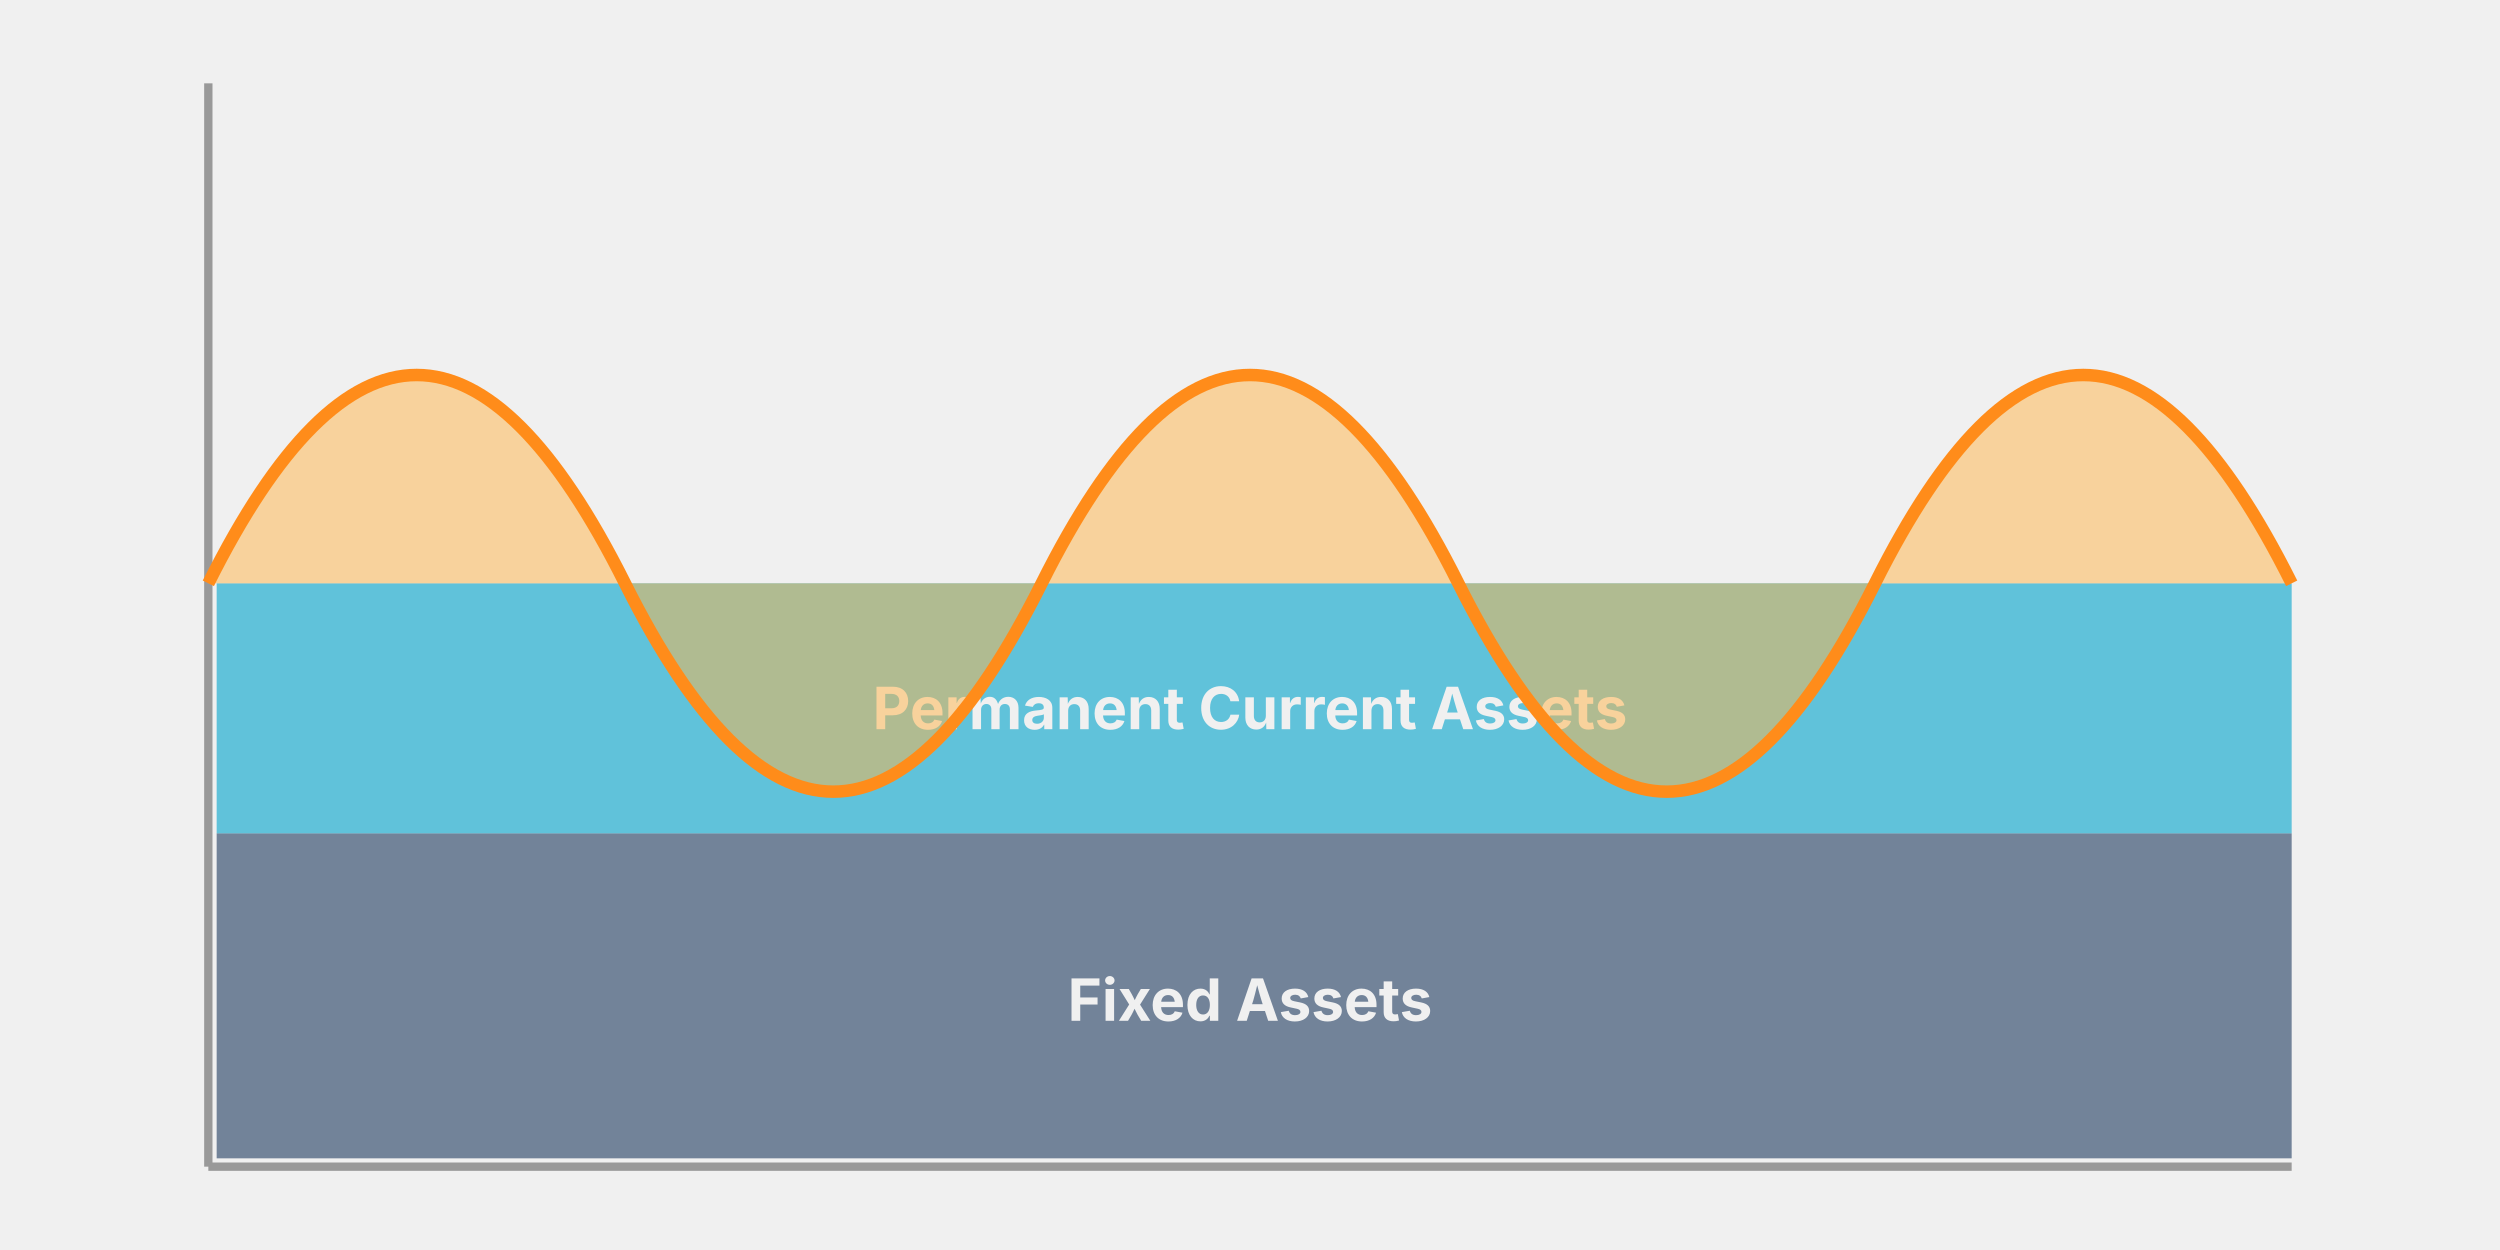
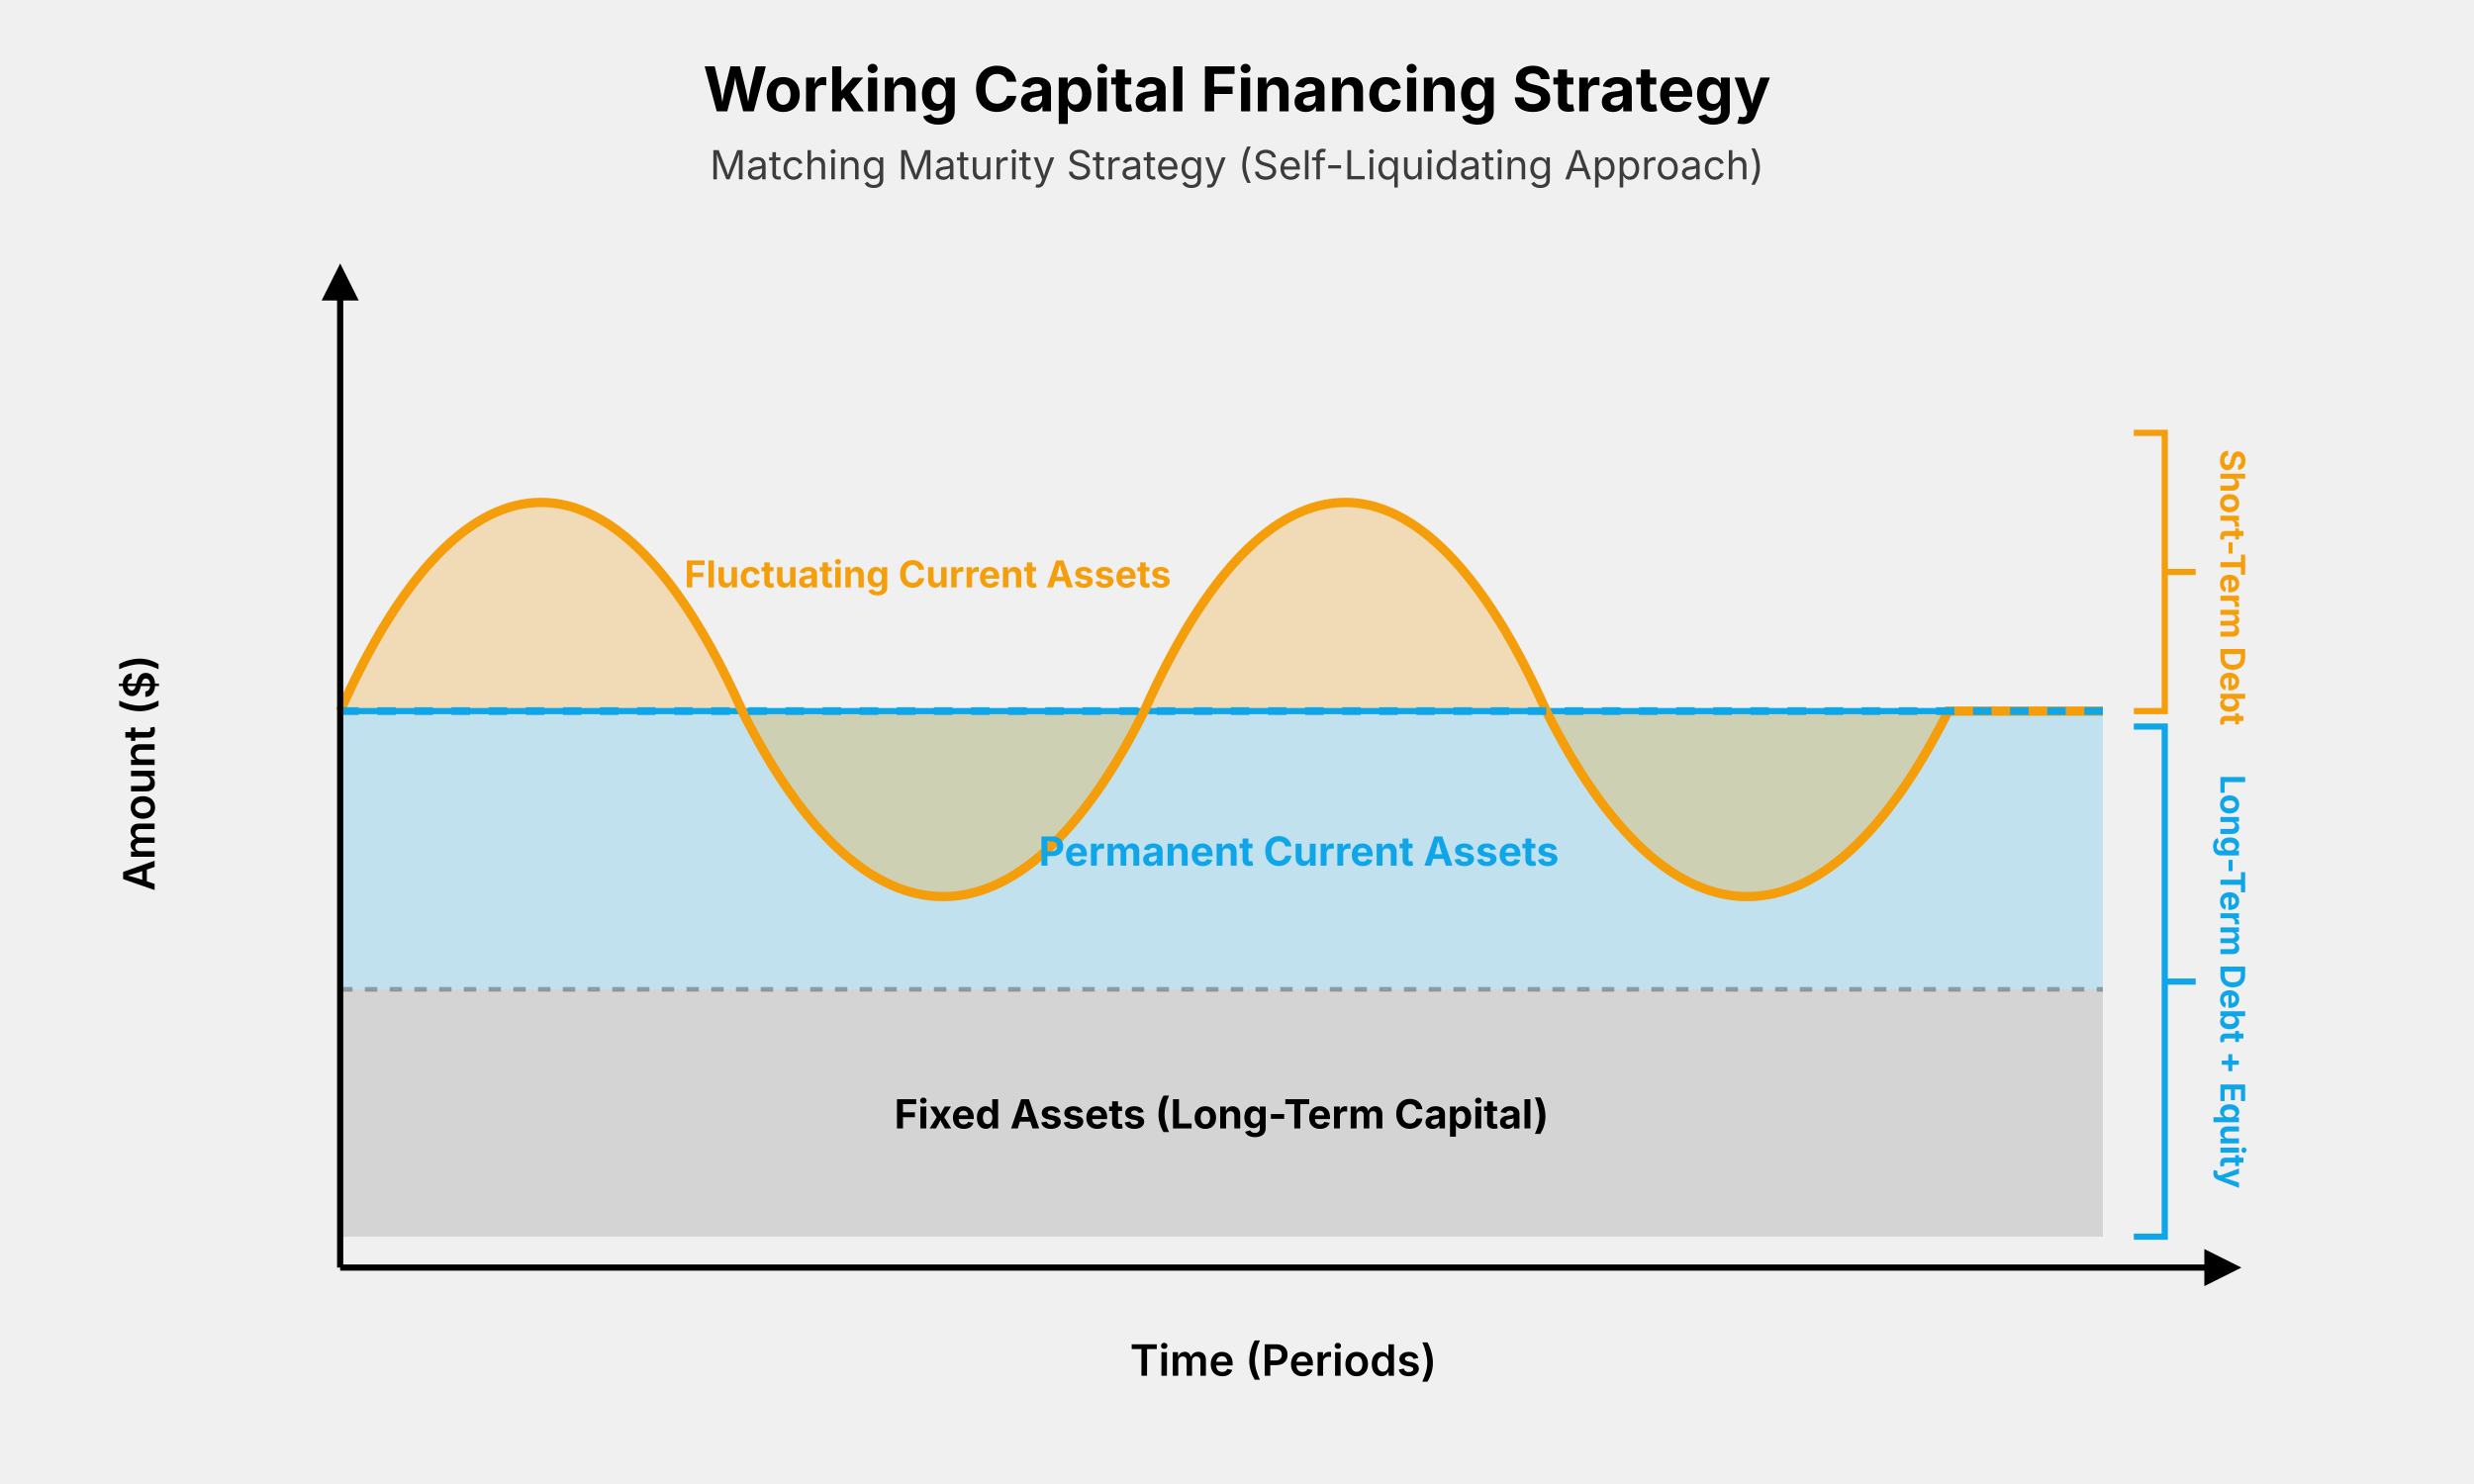
- <svg xmlns="http://www.w3.org/2000/svg" width="600" height="300" viewBox="0 0 600 300">
-   <style>
-     text {
-       font-family: Inter, sans-serif;
-       fill: var(--text-normal, #f0f0f0);
-     }
-     .axis, line[stroke="#888"], line[stroke="#ccc"] {
-       stroke: var(--text-muted, #999999);
-     }
-     @media (prefers-color-scheme: light) {
-       text {
-         fill: #222222 !important;
-       }
-       .axis, line[stroke="#888"], line[stroke="#ccc"] {
-         stroke: #666666 !important;
-       }
-     }
-   </style>
-   <rect width="100%" height="100%" fill="none" />
-   <line x1="50" y1="280" x2="550" y2="280" stroke="#888" stroke-width="2" />
-   <line x1="50" y1="20" x2="50" y2="280" stroke="#888" stroke-width="2" />
-   <text x="300" y="295" fill="#ccc" font-family="Inter, sans-serif" font-size="14" text-anchor="middle">Time</text>
-   <text x="20" y="150" fill="#ccc" font-family="Inter, sans-serif" font-size="14" text-anchor="middle" transform="rotate(-90 20,150)">Dollar Amount ($)</text>
-   <rect x="52" y="200" width="498" height="78" fill="#1e3a5f" opacity="0.6" />
-   <text x="300" y="245" fill="#fff" font-family="Inter, sans-serif" font-size="14" text-anchor="middle" font-weight="bold">Fixed Assets</text>
-   <rect x="52" y="140" width="498" height="60" fill="#00a3cc" opacity="0.6" />
-   <text x="300" y="175" fill="#fff" font-family="Inter, sans-serif" font-size="14" text-anchor="middle" font-weight="bold">Permanent Current Assets</text>
-   <path d="M 50 140 Q 100 40 150 140 T 250 140 T 350 140 T 450 140 T 550 140" fill="#ffb347" opacity="0.5" />
-   <path d="M 50 140 Q 100 40 150 140 T 250 140 T 350 140 T 450 140 T 550 140" fill="none" stroke="#ff8c1a" stroke-width="3" />
-   <text x="100" y="70" fill="#fff" font-family="Inter, sans-serif" font-size="12" font-weight="bold">Temporary</text>
-   <text x="100" y="85" fill="#fff" font-family="Inter, sans-serif" font-size="12" font-weight="bold">Current Assets</text>
+ <svg xmlns="http://www.w3.org/2000/svg" viewBox="0 0 800 480" width="100%" height="100%" style="font-family: system-ui, -apple-system, sans-serif;">
+   <defs>
+     <marker id="arrow2" viewBox="0 0 10 10" refX="6" refY="5" markerWidth="6" markerHeight="6" orient="auto-start-reverse">
+       <path d="M 0 0 L 10 5 L 0 10 z" fill="currentColor" />
+     </marker>
+   </defs>
+   <text x="400" y="36" text-anchor="middle" font-size="20" font-weight="700" fill="currentColor">Working Capital Financing Strategy</text>
+   <text x="400" y="58" text-anchor="middle" font-size="13" fill="currentColor" opacity="0.75">Matching Maturity Strategy (Self-Liquidating Approach)</text>
+   <rect x="110" y="320" width="570" height="80" fill="currentColor" fill-opacity="0.12" />
+   <rect x="110" y="230" width="570" height="90" fill="#0ea5e9" fill-opacity="0.2" />
+   <path d="M 110 230 C 150 140, 200 140, 240 230 C 280 310, 330 310, 370 230 C 410 140, 460 140, 500 230 C 540 310, 590 310, 630 230 L 680 230 L 110 230 Z" fill="#f59e0b" fill-opacity="0.25" />
+   <line x1="110" y1="320" x2="680" y2="320" stroke="currentColor" stroke-opacity="0.3" stroke-width="1.5" stroke-dasharray="4 4" />
+   <line x1="110" y1="230" x2="680" y2="230" stroke="#0ea5e9" stroke-width="2" />
+   <path d="M 110 230 C 150 140, 200 140, 240 230 C 280 310, 330 310, 370 230 C 410 140, 460 140, 500 230 C 540 310, 590 310, 630 230 L 680 230" fill="none" stroke="#f59e0b" stroke-width="3" />
+   <line x1="110" y1="230" x2="680" y2="230" stroke="#0ea5e9" stroke-width="2.5" stroke-dasharray="6 6" />
+   <line x1="110" y1="410" x2="110" y2="90" stroke="currentColor" stroke-width="2" marker-end="url(#arrow2)" />
+   <line x1="110" y1="410" x2="720" y2="410" stroke="currentColor" stroke-width="2" marker-end="url(#arrow2)" />
+   <text x="50" y="250" font-size="14" font-weight="600" fill="currentColor" transform="rotate(-90 50 250)" text-anchor="middle">Amount ($)</text>
+   <text x="415" y="445" font-size="14" font-weight="600" fill="currentColor" text-anchor="middle">Time (Periods)</text>
+   <text x="395" y="365" font-size="13" font-weight="700" fill="currentColor" text-anchor="middle">Fixed Assets (Long-Term Capital)</text>
+   <text x="420" y="280" font-size="13" font-weight="700" fill="#0ea5e9" text-anchor="middle">Permanent Current Assets</text>
+   <text x="300" y="190" font-size="12" font-weight="700" fill="#f59e0b" text-anchor="middle">Fluctuating Current Assets</text>
+   <g transform="translate(690, 140)">
+     <path d="M 0 0 L 10 0 L 10 45 L 20 45 L 10 45 L 10 90 L 0 90" fill="none" stroke="#f59e0b" stroke-width="2" />
+     <text x="28" y="50" font-size="11" font-weight="700" fill="#f59e0b" transform="rotate(90 28 50)" text-anchor="middle">Short-Term Debt</text>
+   </g>
+   <g transform="translate(690, 235)">
+     <path d="M 0 0 L 10 0 L 10 82.5 L 20 82.5 L 10 82.5 L 10 165 L 0 165" fill="none" stroke="#0ea5e9" stroke-width="2" />
+     <text x="28" y="82.5" font-size="11" font-weight="700" fill="#0ea5e9" transform="rotate(90 28 82.5)" text-anchor="middle">Long-Term Debt + Equity</text>
+   </g>
</svg>
